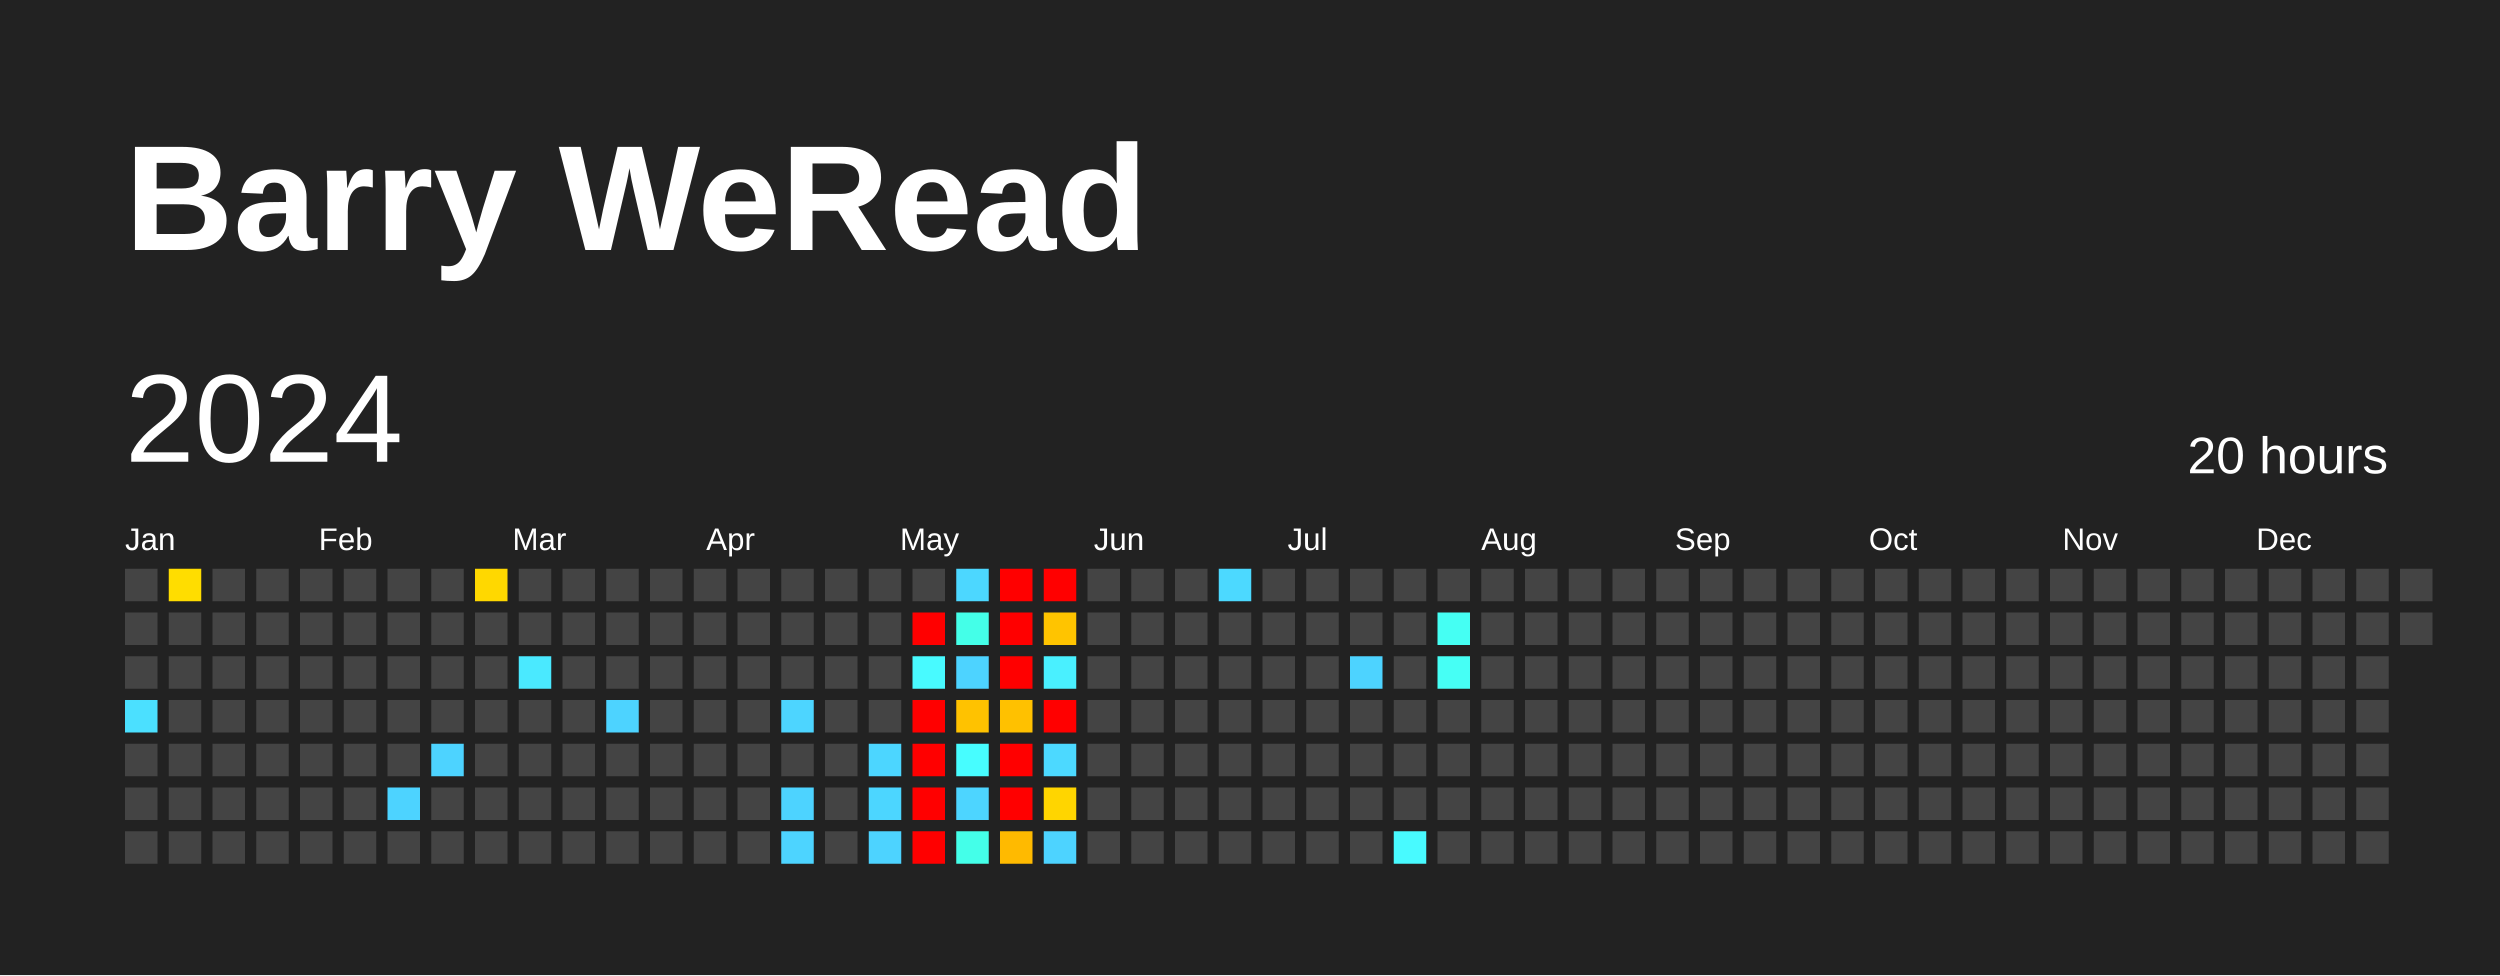
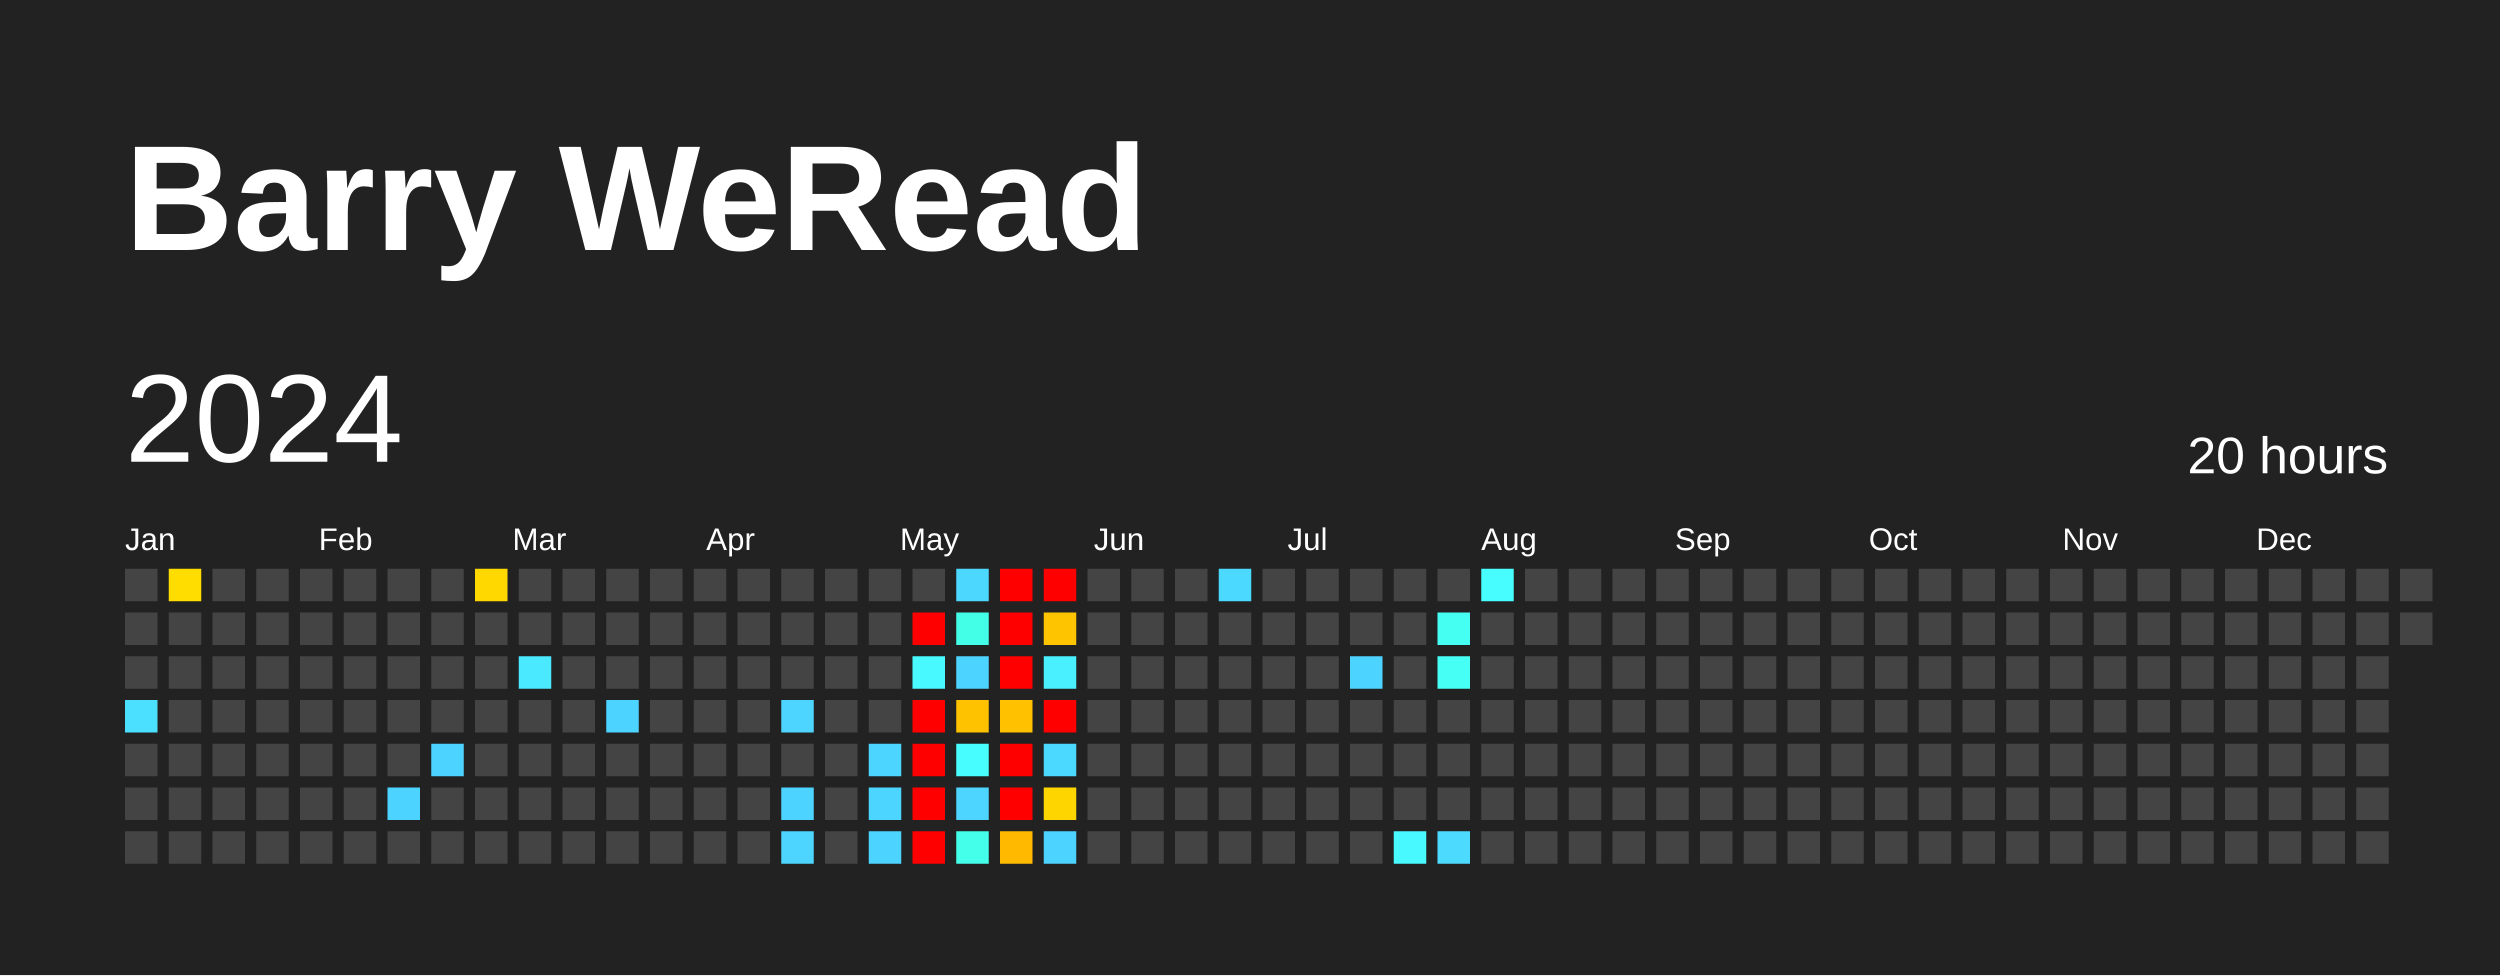
<svg xmlns="http://www.w3.org/2000/svg" baseProfile="full" height="78mm" version="1.1" viewBox="0,0,200,78" width="200mm">
  <defs />
  <rect fill="#222222" height="78" width="200" x="0" y="0" />
  <text fill="#FFFFFF" style="font-size:12px; font-family:Arial; font-weight:bold;" x="10" y="20">Barry WeRead</text>
  <text dominant-baseline="hanging" fill="#FFFFFF" style="font-size:10.0px; font-family:Arial;" x="10" y="30">2024</text>
  <text dominant-baseline="hanging" fill="#FFFFFF" style="font-size:4.125px; font-family:Arial;" x="175" y="35">20 hours</text>
  <text fill="#FFFFFF" style="font-size:2.5px; font-family:Arial" x="10.0" y="44">Jan</text>
  <text fill="#FFFFFF" style="font-size:2.5px; font-family:Arial" x="25.5" y="44">Feb</text>
  <text fill="#FFFFFF" style="font-size:2.5px; font-family:Arial" x="41.0" y="44">Mar</text>
  <text fill="#FFFFFF" style="font-size:2.5px; font-family:Arial" x="56.5" y="44">Apr</text>
  <text fill="#FFFFFF" style="font-size:2.5px; font-family:Arial" x="72.0" y="44">May</text>
  <text fill="#FFFFFF" style="font-size:2.5px; font-family:Arial" x="87.5" y="44">Jun</text>
  <text fill="#FFFFFF" style="font-size:2.5px; font-family:Arial" x="103.0" y="44">Jul</text>
  <text fill="#FFFFFF" style="font-size:2.5px; font-family:Arial" x="118.5" y="44">Aug</text>
  <text fill="#FFFFFF" style="font-size:2.5px; font-family:Arial" x="134.0" y="44">Sep</text>
  <text fill="#FFFFFF" style="font-size:2.5px; font-family:Arial" x="149.5" y="44">Oct</text>
  <text fill="#FFFFFF" style="font-size:2.5px; font-family:Arial" x="165.0" y="44">Nov</text>
  <text fill="#FFFFFF" style="font-size:2.5px; font-family:Arial" x="180.5" y="44">Dec</text>
  <rect fill="#444444" height="2.6" width="2.6" x="10.0" y="45.5" />
  <rect fill="#444444" height="2.6" width="2.6" x="10.0" y="49.0" />
  <rect fill="#444444" height="2.6" width="2.6" x="10.0" y="52.5" />
  <rect fill="#4be0ff" height="2.6" width="2.6" x="10.0" y="56.0" />
  <rect fill="#444444" height="2.6" width="2.6" x="10.0" y="59.5" />
  <rect fill="#444444" height="2.6" width="2.6" x="10.0" y="63.0" />
  <rect fill="#444444" height="2.6" width="2.6" x="10.0" y="66.5" />
  <rect fill="#ffdd00" height="2.6" width="2.6" x="13.5" y="45.5" />
  <rect fill="#444444" height="2.6" width="2.6" x="13.5" y="49.0" />
  <rect fill="#444444" height="2.6" width="2.6" x="13.5" y="52.5" />
  <rect fill="#444444" height="2.6" width="2.6" x="13.5" y="56.0" />
  <rect fill="#444444" height="2.6" width="2.6" x="13.5" y="59.5" />
  <rect fill="#444444" height="2.6" width="2.6" x="13.5" y="63.0" />
  <rect fill="#444444" height="2.6" width="2.6" x="13.5" y="66.5" />
  <rect fill="#444444" height="2.6" width="2.6" x="17.0" y="45.5" />
  <rect fill="#444444" height="2.6" width="2.6" x="17.0" y="49.0" />
  <rect fill="#444444" height="2.6" width="2.6" x="17.0" y="52.5" />
  <rect fill="#444444" height="2.6" width="2.6" x="17.0" y="56.0" />
  <rect fill="#444444" height="2.6" width="2.6" x="17.0" y="59.5" />
  <rect fill="#444444" height="2.6" width="2.6" x="17.0" y="63.0" />
  <rect fill="#444444" height="2.6" width="2.6" x="17.0" y="66.5" />
  <rect fill="#444444" height="2.6" width="2.6" x="20.5" y="45.5" />
  <rect fill="#444444" height="2.6" width="2.6" x="20.5" y="49.0" />
  <rect fill="#444444" height="2.6" width="2.6" x="20.5" y="52.5" />
  <rect fill="#444444" height="2.6" width="2.6" x="20.5" y="56.0" />
  <rect fill="#444444" height="2.6" width="2.6" x="20.5" y="59.5" />
  <rect fill="#444444" height="2.6" width="2.6" x="20.5" y="63.0" />
  <rect fill="#444444" height="2.6" width="2.6" x="20.5" y="66.5" />
  <rect fill="#444444" height="2.6" width="2.6" x="24.0" y="45.5" />
  <rect fill="#444444" height="2.6" width="2.6" x="24.0" y="49.0" />
  <rect fill="#444444" height="2.6" width="2.6" x="24.0" y="52.5" />
  <rect fill="#444444" height="2.6" width="2.6" x="24.0" y="56.0" />
  <rect fill="#444444" height="2.6" width="2.6" x="24.0" y="59.5" />
  <rect fill="#444444" height="2.6" width="2.6" x="24.0" y="63.0" />
  <rect fill="#444444" height="2.6" width="2.6" x="24.0" y="66.5" />
  <rect fill="#444444" height="2.6" width="2.6" x="27.5" y="45.5" />
  <rect fill="#444444" height="2.6" width="2.6" x="27.5" y="49.0" />
  <rect fill="#444444" height="2.6" width="2.6" x="27.5" y="52.5" />
  <rect fill="#444444" height="2.6" width="2.6" x="27.5" y="56.0" />
  <rect fill="#444444" height="2.6" width="2.6" x="27.5" y="59.5" />
  <rect fill="#444444" height="2.6" width="2.6" x="27.5" y="63.0" />
  <rect fill="#444444" height="2.6" width="2.6" x="27.5" y="66.5" />
  <rect fill="#444444" height="2.6" width="2.6" x="31.0" y="45.5" />
  <rect fill="#444444" height="2.6" width="2.6" x="31.0" y="49.0" />
  <rect fill="#444444" height="2.6" width="2.6" x="31.0" y="52.5" />
  <rect fill="#444444" height="2.6" width="2.6" x="31.0" y="56.0" />
  <rect fill="#444444" height="2.6" width="2.6" x="31.0" y="59.5" />
  <rect fill="#4dd3ff" height="2.6" width="2.6" x="31.0" y="63.0" />
  <rect fill="#444444" height="2.6" width="2.6" x="31.0" y="66.5" />
  <rect fill="#444444" height="2.6" width="2.6" x="34.5" y="45.5" />
  <rect fill="#444444" height="2.6" width="2.6" x="34.5" y="49.0" />
  <rect fill="#444444" height="2.6" width="2.6" x="34.5" y="52.5" />
  <rect fill="#444444" height="2.6" width="2.6" x="34.5" y="56.0" />
  <rect fill="#4dd3ff" height="2.6" width="2.6" x="34.5" y="59.5" />
  <rect fill="#444444" height="2.6" width="2.6" x="34.5" y="63.0" />
  <rect fill="#444444" height="2.6" width="2.6" x="34.5" y="66.5" />
  <rect fill="#ffd800" height="2.6" width="2.6" x="38.0" y="45.5" />
  <rect fill="#444444" height="2.6" width="2.6" x="38.0" y="49.0" />
  <rect fill="#444444" height="2.6" width="2.6" x="38.0" y="52.5" />
  <rect fill="#444444" height="2.6" width="2.6" x="38.0" y="56.0" />
  <rect fill="#444444" height="2.6" width="2.6" x="38.0" y="59.5" />
  <rect fill="#444444" height="2.6" width="2.6" x="38.0" y="63.0" />
  <rect fill="#444444" height="2.6" width="2.6" x="38.0" y="66.5" />
  <rect fill="#444444" height="2.6" width="2.6" x="41.5" y="45.5" />
  <rect fill="#444444" height="2.6" width="2.6" x="41.5" y="49.0" />
  <rect fill="#4ae9ff" height="2.6" width="2.6" x="41.5" y="52.5" />
  <rect fill="#444444" height="2.6" width="2.6" x="41.5" y="56.0" />
  <rect fill="#444444" height="2.6" width="2.6" x="41.5" y="59.5" />
  <rect fill="#444444" height="2.6" width="2.6" x="41.5" y="63.0" />
  <rect fill="#444444" height="2.6" width="2.6" x="41.5" y="66.5" />
  <rect fill="#444444" height="2.6" width="2.6" x="45.0" y="45.5" />
  <rect fill="#444444" height="2.6" width="2.6" x="45.0" y="49.0" />
  <rect fill="#444444" height="2.6" width="2.6" x="45.0" y="52.5" />
  <rect fill="#444444" height="2.6" width="2.6" x="45.0" y="56.0" />
  <rect fill="#444444" height="2.6" width="2.6" x="45.0" y="59.5" />
  <rect fill="#444444" height="2.6" width="2.6" x="45.0" y="63.0" />
  <rect fill="#444444" height="2.6" width="2.6" x="45.0" y="66.5" />
  <rect fill="#444444" height="2.6" width="2.6" x="48.5" y="45.5" />
  <rect fill="#444444" height="2.6" width="2.6" x="48.5" y="49.0" />
  <rect fill="#444444" height="2.6" width="2.6" x="48.5" y="52.5" />
  <rect fill="#4dd3ff" height="2.6" width="2.6" x="48.5" y="56.0" />
  <rect fill="#444444" height="2.6" width="2.6" x="48.5" y="59.5" />
  <rect fill="#444444" height="2.6" width="2.6" x="48.5" y="63.0" />
  <rect fill="#444444" height="2.6" width="2.6" x="48.5" y="66.5" />
  <rect fill="#444444" height="2.6" width="2.6" x="52.0" y="45.5" />
  <rect fill="#444444" height="2.6" width="2.6" x="52.0" y="49.0" />
  <rect fill="#444444" height="2.6" width="2.6" x="52.0" y="52.5" />
  <rect fill="#444444" height="2.6" width="2.6" x="52.0" y="56.0" />
  <rect fill="#444444" height="2.6" width="2.6" x="52.0" y="59.5" />
  <rect fill="#444444" height="2.6" width="2.6" x="52.0" y="63.0" />
  <rect fill="#444444" height="2.6" width="2.6" x="52.0" y="66.5" />
  <rect fill="#444444" height="2.6" width="2.6" x="55.5" y="45.5" />
  <rect fill="#444444" height="2.6" width="2.6" x="55.5" y="49.0" />
  <rect fill="#444444" height="2.6" width="2.6" x="55.5" y="52.5" />
  <rect fill="#444444" height="2.6" width="2.6" x="55.5" y="56.0" />
  <rect fill="#444444" height="2.6" width="2.6" x="55.5" y="59.5" />
  <rect fill="#444444" height="2.6" width="2.6" x="55.5" y="63.0" />
  <rect fill="#444444" height="2.6" width="2.6" x="55.5" y="66.5" />
  <rect fill="#444444" height="2.6" width="2.6" x="59.0" y="45.5" />
  <rect fill="#444444" height="2.6" width="2.6" x="59.0" y="49.0" />
  <rect fill="#444444" height="2.6" width="2.6" x="59.0" y="52.5" />
  <rect fill="#444444" height="2.6" width="2.6" x="59.0" y="56.0" />
  <rect fill="#444444" height="2.6" width="2.6" x="59.0" y="59.5" />
  <rect fill="#444444" height="2.6" width="2.6" x="59.0" y="63.0" />
  <rect fill="#444444" height="2.6" width="2.6" x="59.0" y="66.5" />
  <rect fill="#444444" height="2.6" width="2.6" x="62.5" y="45.5" />
  <rect fill="#444444" height="2.6" width="2.6" x="62.5" y="49.0" />
  <rect fill="#444444" height="2.6" width="2.6" x="62.5" y="52.5" />
  <rect fill="#4dd5ff" height="2.6" width="2.6" x="62.5" y="56.0" />
  <rect fill="#444444" height="2.6" width="2.6" x="62.5" y="59.5" />
  <rect fill="#4dd3ff" height="2.6" width="2.6" x="62.5" y="63.0" />
  <rect fill="#4dd4ff" height="2.6" width="2.6" x="62.5" y="66.5" />
  <rect fill="#444444" height="2.6" width="2.6" x="66.0" y="45.5" />
  <rect fill="#444444" height="2.6" width="2.6" x="66.0" y="49.0" />
  <rect fill="#444444" height="2.6" width="2.6" x="66.0" y="52.5" />
  <rect fill="#444444" height="2.6" width="2.6" x="66.0" y="56.0" />
  <rect fill="#444444" height="2.6" width="2.6" x="66.0" y="59.5" />
  <rect fill="#444444" height="2.6" width="2.6" x="66.0" y="63.0" />
  <rect fill="#444444" height="2.6" width="2.6" x="66.0" y="66.5" />
  <rect fill="#444444" height="2.6" width="2.6" x="69.5" y="45.5" />
  <rect fill="#444444" height="2.6" width="2.6" x="69.5" y="49.0" />
  <rect fill="#444444" height="2.6" width="2.6" x="69.5" y="52.5" />
  <rect fill="#444444" height="2.6" width="2.6" x="69.5" y="56.0" />
  <rect fill="#4cd6ff" height="2.6" width="2.6" x="69.5" y="59.5" />
  <rect fill="#4cd6ff" height="2.6" width="2.6" x="69.5" y="63.0" />
  <rect fill="#4dd3ff" height="2.6" width="2.6" x="69.5" y="66.5" />
  <rect fill="#444444" height="2.6" width="2.6" x="73.0" y="45.5" />
  <rect fill="red" height="2.6" width="2.6" x="73.0" y="49.0" />
  <rect fill="#48faff" height="2.6" width="2.6" x="73.0" y="52.5" />
  <rect fill="red" height="2.6" width="2.6" x="73.0" y="56.0" />
  <rect fill="red" height="2.6" width="2.6" x="73.0" y="59.5" />
  <rect fill="red" height="2.6" width="2.6" x="73.0" y="63.0" />
  <rect fill="red" height="2.6" width="2.6" x="73.0" y="66.5" />
  <rect fill="#4cd7ff" height="2.6" width="2.6" x="76.5" y="45.5" />
  <rect fill="#44ffe8" height="2.6" width="2.6" x="76.5" y="49.0" />
  <rect fill="#4dd3ff" height="2.6" width="2.6" x="76.5" y="52.5" />
  <rect fill="#ffc200" height="2.6" width="2.6" x="76.5" y="56.0" />
  <rect fill="#47fdff" height="2.6" width="2.6" x="76.5" y="59.5" />
  <rect fill="#4dd5ff" height="2.6" width="2.6" x="76.5" y="63.0" />
  <rect fill="#44ffe9" height="2.6" width="2.6" x="76.5" y="66.5" />
  <rect fill="red" height="2.6" width="2.6" x="80.0" y="45.5" />
  <rect fill="red" height="2.6" width="2.6" x="80.0" y="49.0" />
  <rect fill="red" height="2.6" width="2.6" x="80.0" y="52.5" />
  <rect fill="#ffc100" height="2.6" width="2.6" x="80.0" y="56.0" />
  <rect fill="red" height="2.6" width="2.6" x="80.0" y="59.5" />
  <rect fill="red" height="2.6" width="2.6" x="80.0" y="63.0" />
  <rect fill="#ffba00" height="2.6" width="2.6" x="80.0" y="66.5" />
  <rect fill="red" height="2.6" width="2.6" x="83.5" y="45.5" />
  <rect fill="#ffc400" height="2.6" width="2.6" x="83.5" y="49.0" />
  <rect fill="#49f0ff" height="2.6" width="2.6" x="83.5" y="52.5" />
  <rect fill="red" height="2.6" width="2.6" x="83.5" y="56.0" />
  <rect fill="#4cd9ff" height="2.6" width="2.6" x="83.5" y="59.5" />
  <rect fill="#ffd500" height="2.6" width="2.6" x="83.5" y="63.0" />
  <rect fill="#4dd3ff" height="2.6" width="2.6" x="83.5" y="66.5" />
  <rect fill="#444444" height="2.6" width="2.6" x="87.0" y="45.5" />
  <rect fill="#444444" height="2.6" width="2.6" x="87.0" y="49.0" />
  <rect fill="#444444" height="2.6" width="2.6" x="87.0" y="52.5" />
  <rect fill="#444444" height="2.6" width="2.6" x="87.0" y="56.0" />
  <rect fill="#444444" height="2.6" width="2.6" x="87.0" y="59.5" />
  <rect fill="#444444" height="2.6" width="2.6" x="87.0" y="63.0" />
  <rect fill="#444444" height="2.6" width="2.6" x="87.0" y="66.5" />
  <rect fill="#444444" height="2.6" width="2.6" x="90.5" y="45.5" />
  <rect fill="#444444" height="2.6" width="2.6" x="90.5" y="49.0" />
  <rect fill="#444444" height="2.6" width="2.6" x="90.5" y="52.5" />
  <rect fill="#444444" height="2.6" width="2.6" x="90.5" y="56.0" />
  <rect fill="#444444" height="2.6" width="2.6" x="90.5" y="59.5" />
  <rect fill="#444444" height="2.6" width="2.6" x="90.5" y="63.0" />
  <rect fill="#444444" height="2.6" width="2.6" x="90.5" y="66.5" />
  <rect fill="#444444" height="2.6" width="2.6" x="94.0" y="45.5" />
  <rect fill="#444444" height="2.6" width="2.6" x="94.0" y="49.0" />
  <rect fill="#444444" height="2.6" width="2.6" x="94.0" y="52.5" />
  <rect fill="#444444" height="2.6" width="2.6" x="94.0" y="56.0" />
  <rect fill="#444444" height="2.6" width="2.6" x="94.0" y="59.5" />
  <rect fill="#444444" height="2.6" width="2.6" x="94.0" y="63.0" />
  <rect fill="#444444" height="2.6" width="2.6" x="94.0" y="66.5" />
  <rect fill="#4cd9ff" height="2.6" width="2.6" x="97.5" y="45.5" />
  <rect fill="#444444" height="2.6" width="2.6" x="97.5" y="49.0" />
  <rect fill="#444444" height="2.6" width="2.6" x="97.5" y="52.5" />
  <rect fill="#444444" height="2.6" width="2.6" x="97.5" y="56.0" />
  <rect fill="#444444" height="2.6" width="2.6" x="97.5" y="59.5" />
  <rect fill="#444444" height="2.6" width="2.6" x="97.5" y="63.0" />
  <rect fill="#444444" height="2.6" width="2.6" x="97.5" y="66.5" />
  <rect fill="#444444" height="2.6" width="2.6" x="101.0" y="45.5" />
  <rect fill="#444444" height="2.6" width="2.6" x="101.0" y="49.0" />
  <rect fill="#444444" height="2.6" width="2.6" x="101.0" y="52.5" />
  <rect fill="#444444" height="2.6" width="2.6" x="101.0" y="56.0" />
  <rect fill="#444444" height="2.6" width="2.6" x="101.0" y="59.5" />
  <rect fill="#444444" height="2.6" width="2.6" x="101.0" y="63.0" />
  <rect fill="#444444" height="2.6" width="2.6" x="101.0" y="66.5" />
  <rect fill="#444444" height="2.6" width="2.6" x="104.5" y="45.5" />
  <rect fill="#444444" height="2.6" width="2.6" x="104.5" y="49.0" />
  <rect fill="#444444" height="2.6" width="2.6" x="104.5" y="52.5" />
  <rect fill="#444444" height="2.6" width="2.6" x="104.5" y="56.0" />
  <rect fill="#444444" height="2.6" width="2.6" x="104.5" y="59.5" />
  <rect fill="#444444" height="2.6" width="2.6" x="104.5" y="63.0" />
  <rect fill="#444444" height="2.6" width="2.6" x="104.5" y="66.5" />
  <rect fill="#444444" height="2.6" width="2.6" x="108.0" y="45.5" />
  <rect fill="#444444" height="2.6" width="2.6" x="108.0" y="49.0" />
  <rect fill="#4dd3ff" height="2.6" width="2.6" x="108.0" y="52.5" />
  <rect fill="#444444" height="2.6" width="2.6" x="108.0" y="56.0" />
  <rect fill="#444444" height="2.6" width="2.6" x="108.0" y="59.5" />
  <rect fill="#444444" height="2.6" width="2.6" x="108.0" y="63.0" />
  <rect fill="#444444" height="2.6" width="2.6" x="108.0" y="66.5" />
  <rect fill="#444444" height="2.6" width="2.6" x="111.5" y="45.5" />
  <rect fill="#444444" height="2.6" width="2.6" x="111.5" y="49.0" />
  <rect fill="#444444" height="2.6" width="2.6" x="111.5" y="52.5" />
  <rect fill="#444444" height="2.6" width="2.6" x="111.5" y="56.0" />
  <rect fill="#444444" height="2.6" width="2.6" x="111.5" y="59.5" />
  <rect fill="#444444" height="2.6" width="2.6" x="111.5" y="63.0" />
  <rect fill="#48faff" height="2.6" width="2.6" x="111.5" y="66.5" />
  <rect fill="#444444" height="2.6" width="2.6" x="115.0" y="45.5" />
  <rect fill="#45fff3" height="2.6" width="2.6" x="115.0" y="49.0" />
  <rect fill="#46fff5" height="2.6" width="2.6" x="115.0" y="52.5" />
  <rect fill="#444444" height="2.6" width="2.6" x="115.0" y="56.0" />
  <rect fill="#444444" height="2.6" width="2.6" x="115.0" y="59.5" />
  <rect fill="#444444" height="2.6" width="2.6" x="115.0" y="63.0" />
-   <rect fill="#444444" height="2.6" width="2.6" x="115.0" y="66.5" />
-   <rect fill="#444444" height="2.6" width="2.6" x="118.5" y="45.5" />
+   <rect fill="#4cdbff" height="2.6" width="2.6" x="115.0" y="66.5" />
+   <rect fill="#47fdff" height="2.6" width="2.6" x="118.5" y="45.5" />
  <rect fill="#444444" height="2.6" width="2.6" x="118.5" y="49.0" />
  <rect fill="#444444" height="2.6" width="2.6" x="118.5" y="52.5" />
  <rect fill="#444444" height="2.6" width="2.6" x="118.5" y="56.0" />
  <rect fill="#444444" height="2.6" width="2.6" x="118.5" y="59.5" />
  <rect fill="#444444" height="2.6" width="2.6" x="118.5" y="63.0" />
  <rect fill="#444444" height="2.6" width="2.6" x="118.5" y="66.5" />
  <rect fill="#444444" height="2.6" width="2.6" x="122.0" y="45.5" />
  <rect fill="#444444" height="2.6" width="2.6" x="122.0" y="49.0" />
  <rect fill="#444444" height="2.6" width="2.6" x="122.0" y="52.5" />
  <rect fill="#444444" height="2.6" width="2.6" x="122.0" y="56.0" />
  <rect fill="#444444" height="2.6" width="2.6" x="122.0" y="59.5" />
  <rect fill="#444444" height="2.6" width="2.6" x="122.0" y="63.0" />
  <rect fill="#444444" height="2.6" width="2.6" x="122.0" y="66.5" />
  <rect fill="#444444" height="2.6" width="2.6" x="125.5" y="45.5" />
  <rect fill="#444444" height="2.6" width="2.6" x="125.5" y="49.0" />
  <rect fill="#444444" height="2.6" width="2.6" x="125.5" y="52.5" />
  <rect fill="#444444" height="2.6" width="2.6" x="125.5" y="56.0" />
  <rect fill="#444444" height="2.6" width="2.6" x="125.5" y="59.5" />
  <rect fill="#444444" height="2.6" width="2.6" x="125.5" y="63.0" />
  <rect fill="#444444" height="2.6" width="2.6" x="125.5" y="66.5" />
  <rect fill="#444444" height="2.6" width="2.6" x="129.0" y="45.5" />
  <rect fill="#444444" height="2.6" width="2.6" x="129.0" y="49.0" />
  <rect fill="#444444" height="2.6" width="2.6" x="129.0" y="52.5" />
  <rect fill="#444444" height="2.6" width="2.6" x="129.0" y="56.0" />
  <rect fill="#444444" height="2.6" width="2.6" x="129.0" y="59.5" />
  <rect fill="#444444" height="2.6" width="2.6" x="129.0" y="63.0" />
  <rect fill="#444444" height="2.6" width="2.6" x="129.0" y="66.5" />
  <rect fill="#444444" height="2.6" width="2.6" x="132.5" y="45.5" />
  <rect fill="#444444" height="2.6" width="2.6" x="132.5" y="49.0" />
  <rect fill="#444444" height="2.6" width="2.6" x="132.5" y="52.5" />
  <rect fill="#444444" height="2.6" width="2.6" x="132.5" y="56.0" />
  <rect fill="#444444" height="2.6" width="2.6" x="132.5" y="59.5" />
  <rect fill="#444444" height="2.6" width="2.6" x="132.5" y="63.0" />
  <rect fill="#444444" height="2.6" width="2.6" x="132.5" y="66.5" />
  <rect fill="#444444" height="2.6" width="2.6" x="136.0" y="45.5" />
  <rect fill="#444444" height="2.6" width="2.6" x="136.0" y="49.0" />
  <rect fill="#444444" height="2.6" width="2.6" x="136.0" y="52.5" />
  <rect fill="#444444" height="2.6" width="2.6" x="136.0" y="56.0" />
  <rect fill="#444444" height="2.6" width="2.6" x="136.0" y="59.5" />
  <rect fill="#444444" height="2.6" width="2.6" x="136.0" y="63.0" />
  <rect fill="#444444" height="2.6" width="2.6" x="136.0" y="66.5" />
  <rect fill="#444444" height="2.6" width="2.6" x="139.5" y="45.5" />
  <rect fill="#444444" height="2.6" width="2.6" x="139.5" y="49.0" />
  <rect fill="#444444" height="2.6" width="2.6" x="139.5" y="52.5" />
  <rect fill="#444444" height="2.6" width="2.6" x="139.5" y="56.0" />
  <rect fill="#444444" height="2.6" width="2.6" x="139.5" y="59.5" />
  <rect fill="#444444" height="2.6" width="2.6" x="139.5" y="63.0" />
  <rect fill="#444444" height="2.6" width="2.6" x="139.5" y="66.5" />
  <rect fill="#444444" height="2.6" width="2.6" x="143.0" y="45.5" />
  <rect fill="#444444" height="2.6" width="2.6" x="143.0" y="49.0" />
  <rect fill="#444444" height="2.6" width="2.6" x="143.0" y="52.5" />
  <rect fill="#444444" height="2.6" width="2.6" x="143.0" y="56.0" />
  <rect fill="#444444" height="2.6" width="2.6" x="143.0" y="59.5" />
  <rect fill="#444444" height="2.6" width="2.6" x="143.0" y="63.0" />
  <rect fill="#444444" height="2.6" width="2.6" x="143.0" y="66.5" />
  <rect fill="#444444" height="2.6" width="2.6" x="146.5" y="45.5" />
  <rect fill="#444444" height="2.6" width="2.6" x="146.5" y="49.0" />
  <rect fill="#444444" height="2.6" width="2.6" x="146.5" y="52.5" />
  <rect fill="#444444" height="2.6" width="2.6" x="146.5" y="56.0" />
  <rect fill="#444444" height="2.6" width="2.6" x="146.5" y="59.5" />
  <rect fill="#444444" height="2.6" width="2.6" x="146.5" y="63.0" />
  <rect fill="#444444" height="2.6" width="2.6" x="146.5" y="66.5" />
  <rect fill="#444444" height="2.6" width="2.6" x="150.0" y="45.5" />
  <rect fill="#444444" height="2.6" width="2.6" x="150.0" y="49.0" />
  <rect fill="#444444" height="2.6" width="2.6" x="150.0" y="52.5" />
  <rect fill="#444444" height="2.6" width="2.6" x="150.0" y="56.0" />
  <rect fill="#444444" height="2.6" width="2.6" x="150.0" y="59.5" />
  <rect fill="#444444" height="2.6" width="2.6" x="150.0" y="63.0" />
  <rect fill="#444444" height="2.6" width="2.6" x="150.0" y="66.5" />
  <rect fill="#444444" height="2.6" width="2.6" x="153.5" y="45.5" />
  <rect fill="#444444" height="2.6" width="2.6" x="153.5" y="49.0" />
  <rect fill="#444444" height="2.6" width="2.6" x="153.5" y="52.5" />
  <rect fill="#444444" height="2.6" width="2.6" x="153.5" y="56.0" />
  <rect fill="#444444" height="2.6" width="2.6" x="153.5" y="59.5" />
  <rect fill="#444444" height="2.6" width="2.6" x="153.5" y="63.0" />
  <rect fill="#444444" height="2.6" width="2.6" x="153.5" y="66.5" />
  <rect fill="#444444" height="2.6" width="2.6" x="157.0" y="45.5" />
  <rect fill="#444444" height="2.6" width="2.6" x="157.0" y="49.0" />
  <rect fill="#444444" height="2.6" width="2.6" x="157.0" y="52.5" />
  <rect fill="#444444" height="2.6" width="2.6" x="157.0" y="56.0" />
  <rect fill="#444444" height="2.6" width="2.6" x="157.0" y="59.5" />
  <rect fill="#444444" height="2.6" width="2.6" x="157.0" y="63.0" />
  <rect fill="#444444" height="2.6" width="2.6" x="157.0" y="66.5" />
  <rect fill="#444444" height="2.6" width="2.6" x="160.5" y="45.5" />
  <rect fill="#444444" height="2.6" width="2.6" x="160.5" y="49.0" />
  <rect fill="#444444" height="2.6" width="2.6" x="160.5" y="52.5" />
  <rect fill="#444444" height="2.6" width="2.6" x="160.5" y="56.0" />
  <rect fill="#444444" height="2.6" width="2.6" x="160.5" y="59.5" />
  <rect fill="#444444" height="2.6" width="2.6" x="160.5" y="63.0" />
  <rect fill="#444444" height="2.6" width="2.6" x="160.5" y="66.5" />
  <rect fill="#444444" height="2.6" width="2.6" x="164.0" y="45.5" />
  <rect fill="#444444" height="2.6" width="2.6" x="164.0" y="49.0" />
  <rect fill="#444444" height="2.6" width="2.6" x="164.0" y="52.5" />
  <rect fill="#444444" height="2.6" width="2.6" x="164.0" y="56.0" />
  <rect fill="#444444" height="2.6" width="2.6" x="164.0" y="59.5" />
  <rect fill="#444444" height="2.6" width="2.6" x="164.0" y="63.0" />
  <rect fill="#444444" height="2.6" width="2.6" x="164.0" y="66.5" />
  <rect fill="#444444" height="2.6" width="2.6" x="167.5" y="45.5" />
  <rect fill="#444444" height="2.6" width="2.6" x="167.5" y="49.0" />
  <rect fill="#444444" height="2.6" width="2.6" x="167.5" y="52.5" />
  <rect fill="#444444" height="2.6" width="2.6" x="167.5" y="56.0" />
  <rect fill="#444444" height="2.6" width="2.6" x="167.5" y="59.5" />
  <rect fill="#444444" height="2.6" width="2.6" x="167.5" y="63.0" />
  <rect fill="#444444" height="2.6" width="2.6" x="167.5" y="66.5" />
  <rect fill="#444444" height="2.6" width="2.6" x="171.0" y="45.5" />
  <rect fill="#444444" height="2.6" width="2.6" x="171.0" y="49.0" />
  <rect fill="#444444" height="2.6" width="2.6" x="171.0" y="52.5" />
  <rect fill="#444444" height="2.6" width="2.6" x="171.0" y="56.0" />
  <rect fill="#444444" height="2.6" width="2.6" x="171.0" y="59.5" />
  <rect fill="#444444" height="2.6" width="2.6" x="171.0" y="63.0" />
  <rect fill="#444444" height="2.6" width="2.6" x="171.0" y="66.5" />
  <rect fill="#444444" height="2.6" width="2.6" x="174.5" y="45.5" />
  <rect fill="#444444" height="2.6" width="2.6" x="174.5" y="49.0" />
  <rect fill="#444444" height="2.6" width="2.6" x="174.5" y="52.5" />
  <rect fill="#444444" height="2.6" width="2.6" x="174.5" y="56.0" />
  <rect fill="#444444" height="2.6" width="2.6" x="174.5" y="59.5" />
  <rect fill="#444444" height="2.6" width="2.6" x="174.5" y="63.0" />
  <rect fill="#444444" height="2.6" width="2.6" x="174.5" y="66.5" />
  <rect fill="#444444" height="2.6" width="2.6" x="178.0" y="45.5" />
  <rect fill="#444444" height="2.6" width="2.6" x="178.0" y="49.0" />
  <rect fill="#444444" height="2.6" width="2.6" x="178.0" y="52.5" />
  <rect fill="#444444" height="2.6" width="2.6" x="178.0" y="56.0" />
  <rect fill="#444444" height="2.6" width="2.6" x="178.0" y="59.5" />
  <rect fill="#444444" height="2.6" width="2.6" x="178.0" y="63.0" />
  <rect fill="#444444" height="2.6" width="2.6" x="178.0" y="66.5" />
  <rect fill="#444444" height="2.6" width="2.6" x="181.5" y="45.5" />
  <rect fill="#444444" height="2.6" width="2.6" x="181.5" y="49.0" />
  <rect fill="#444444" height="2.6" width="2.6" x="181.5" y="52.5" />
  <rect fill="#444444" height="2.6" width="2.6" x="181.5" y="56.0" />
  <rect fill="#444444" height="2.6" width="2.6" x="181.5" y="59.5" />
  <rect fill="#444444" height="2.6" width="2.6" x="181.5" y="63.0" />
  <rect fill="#444444" height="2.6" width="2.6" x="181.5" y="66.5" />
  <rect fill="#444444" height="2.6" width="2.6" x="185.0" y="45.5" />
  <rect fill="#444444" height="2.6" width="2.6" x="185.0" y="49.0" />
  <rect fill="#444444" height="2.6" width="2.6" x="185.0" y="52.5" />
  <rect fill="#444444" height="2.6" width="2.6" x="185.0" y="56.0" />
  <rect fill="#444444" height="2.6" width="2.6" x="185.0" y="59.5" />
  <rect fill="#444444" height="2.6" width="2.6" x="185.0" y="63.0" />
  <rect fill="#444444" height="2.6" width="2.6" x="185.0" y="66.5" />
  <rect fill="#444444" height="2.6" width="2.6" x="188.5" y="45.5" />
  <rect fill="#444444" height="2.6" width="2.6" x="188.5" y="49.0" />
  <rect fill="#444444" height="2.6" width="2.6" x="188.5" y="52.5" />
  <rect fill="#444444" height="2.6" width="2.6" x="188.5" y="56.0" />
  <rect fill="#444444" height="2.6" width="2.6" x="188.5" y="59.5" />
  <rect fill="#444444" height="2.6" width="2.6" x="188.5" y="63.0" />
  <rect fill="#444444" height="2.6" width="2.6" x="188.5" y="66.5" />
  <rect fill="#444444" height="2.6" width="2.6" x="192.0" y="45.5" />
  <rect fill="#444444" height="2.6" width="2.6" x="192.0" y="49.0" />
</svg>
